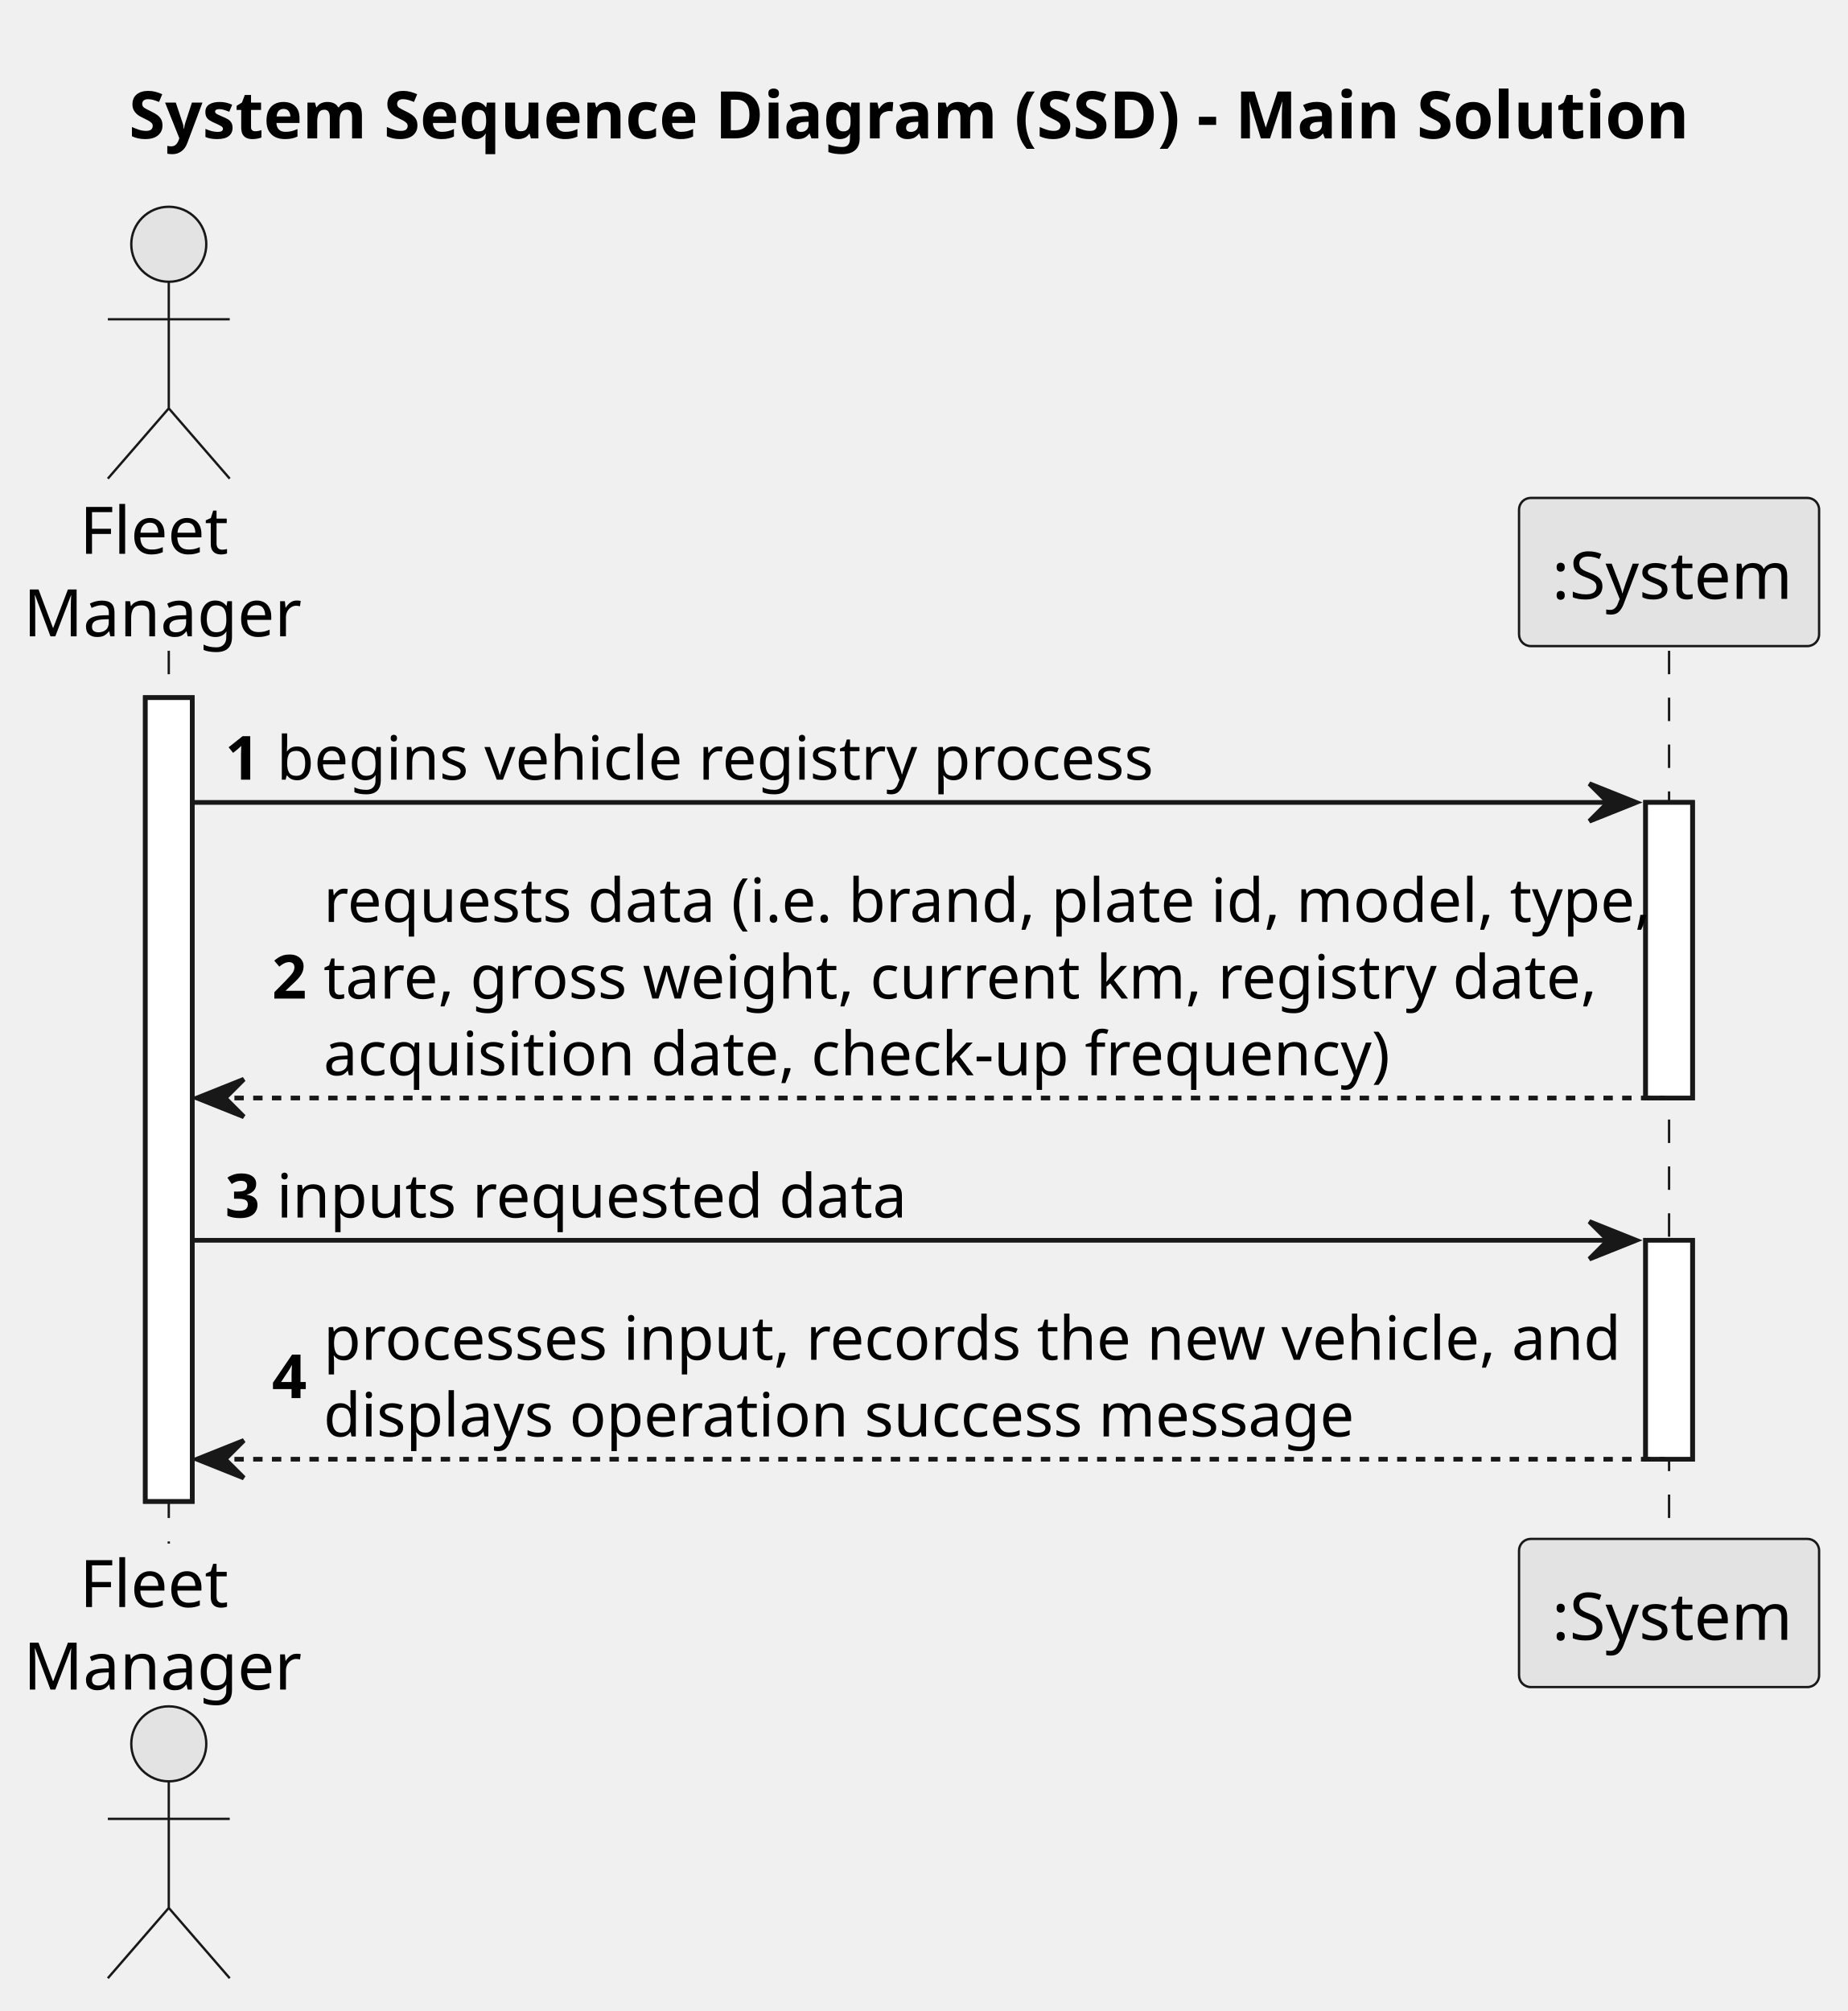
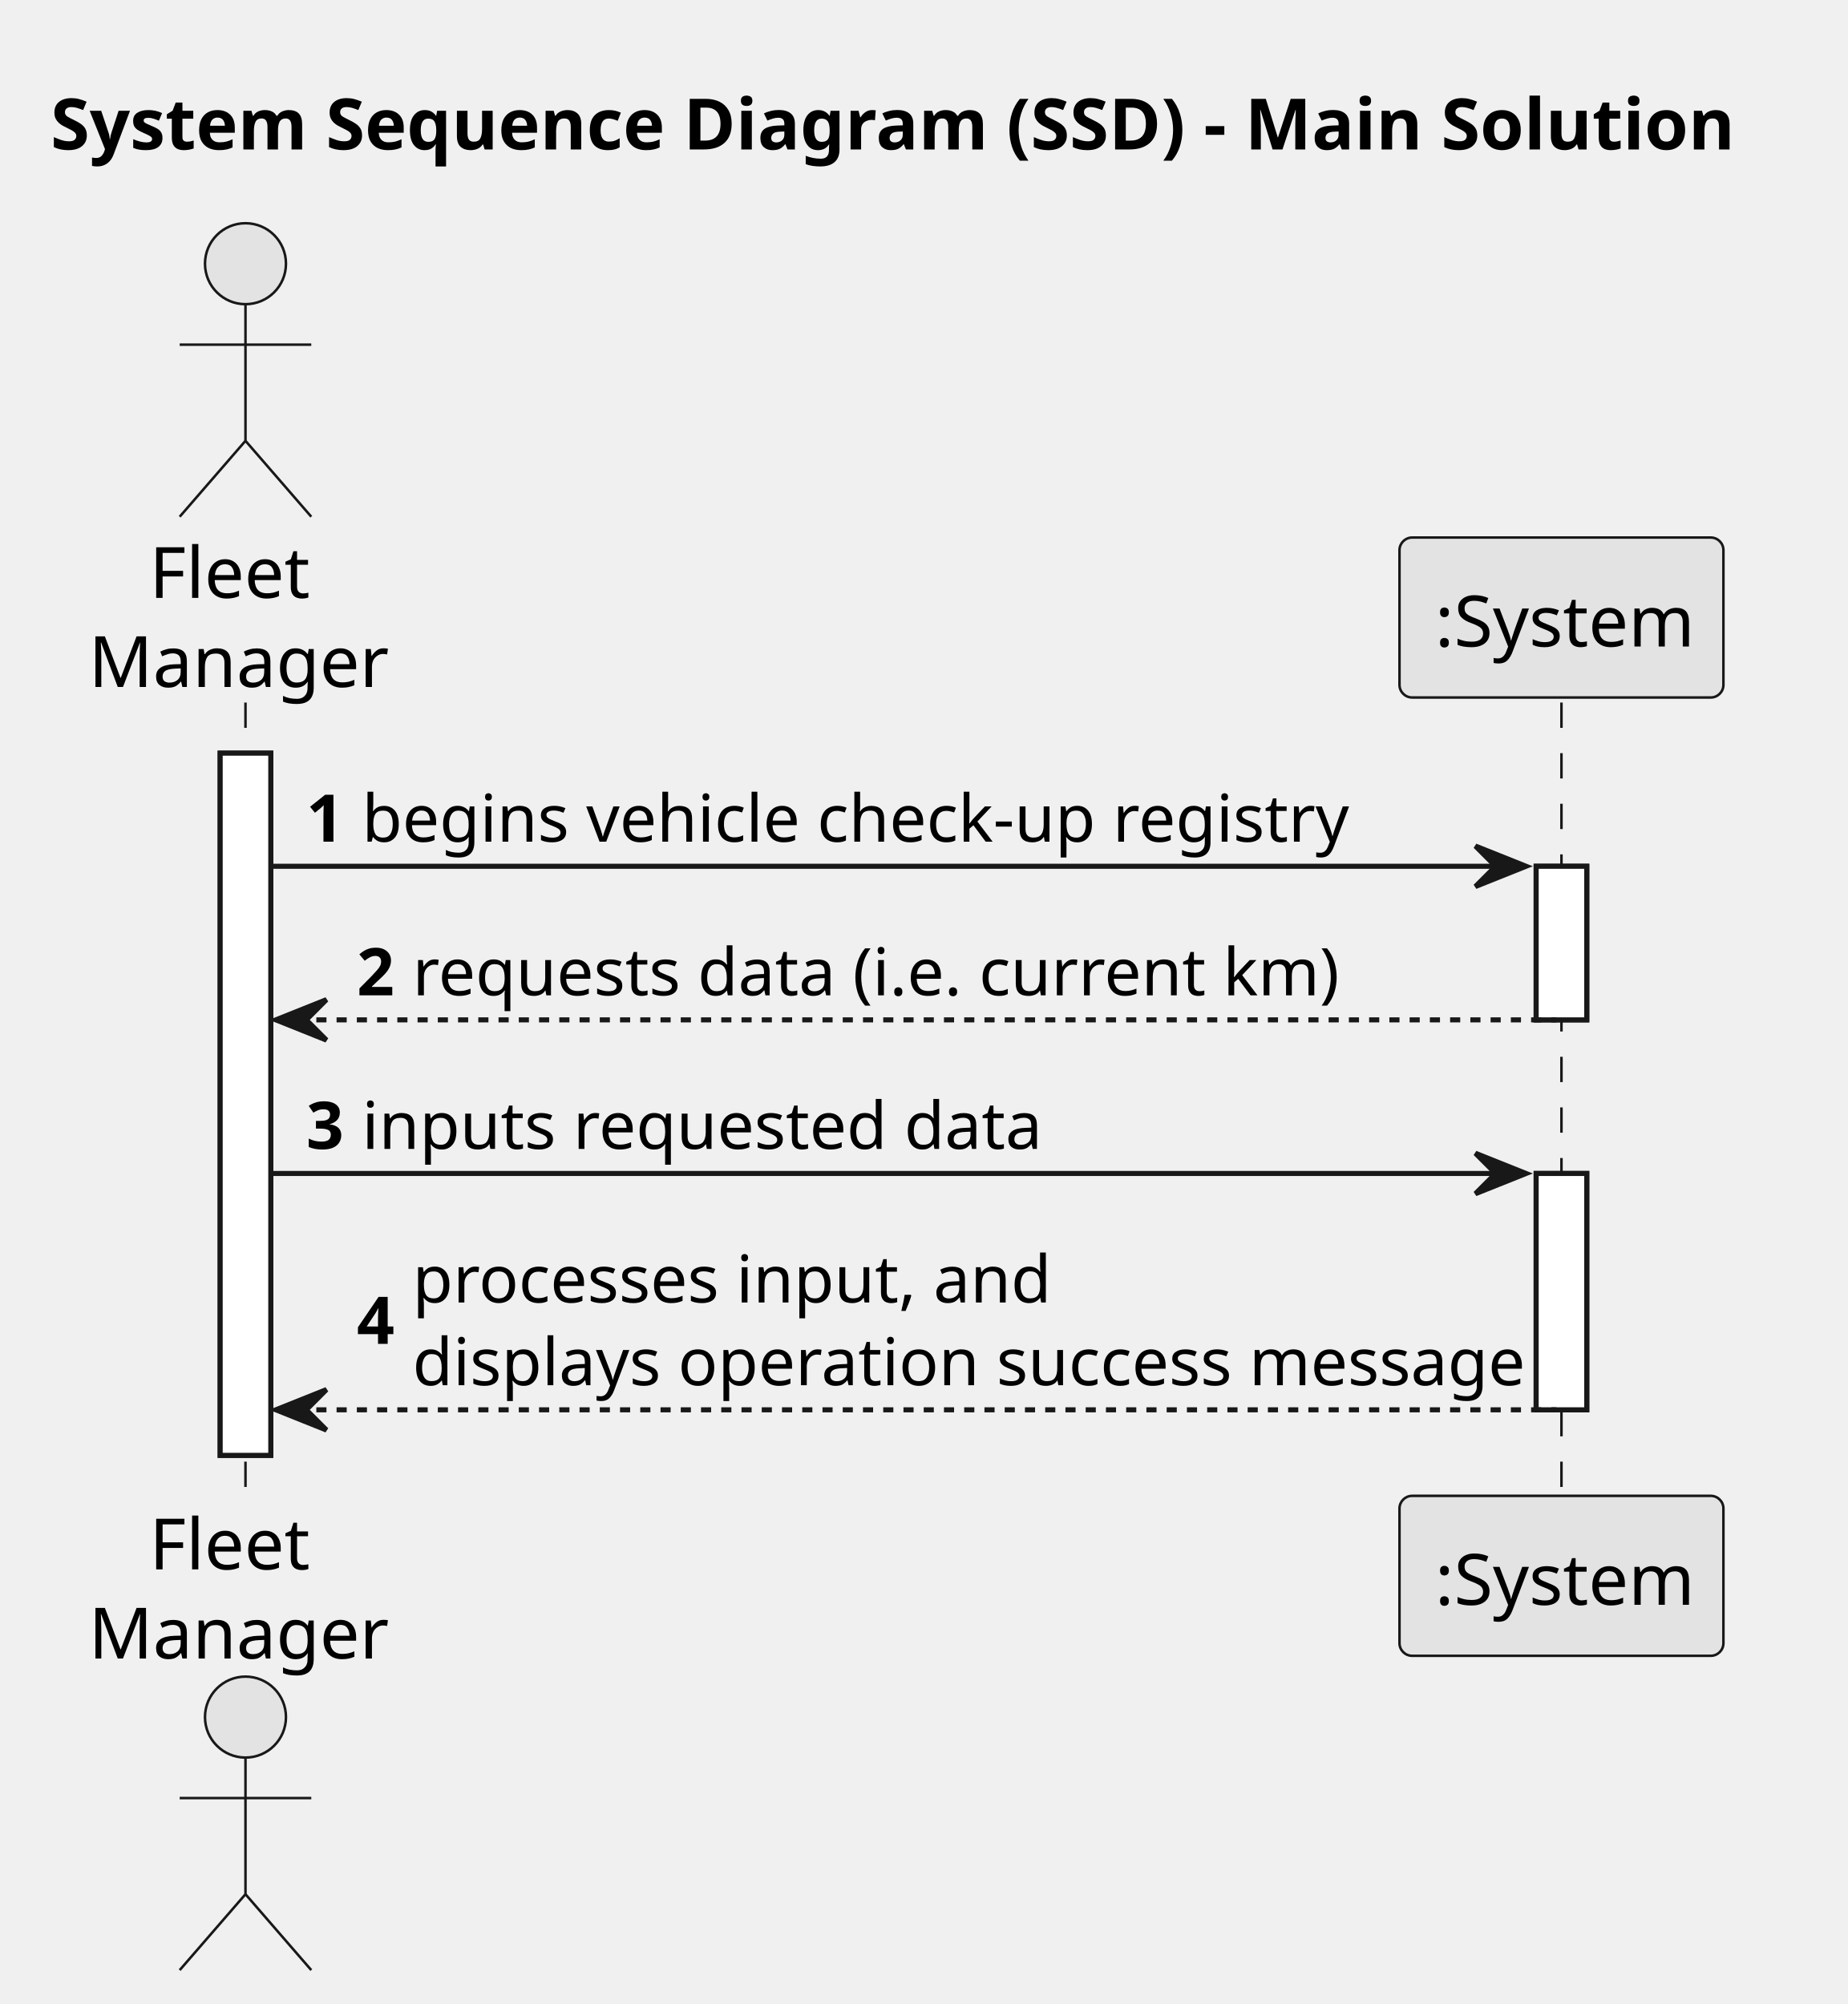
- <svg xmlns="http://www.w3.org/2000/svg" contentStyleType="text/css" height="429px" preserveAspectRatio="none" style="width:394px;height:429px;background:#FFFFFF;" version="1.1" viewBox="0 0 394 429" width="394px" zoomAndPan="magnify">
+ <svg xmlns="http://www.w3.org/2000/svg" contentStyleType="text/css" height="396px" preserveAspectRatio="none" style="width:365px;height:396px;background:#FFFFFF;" version="1.1" viewBox="0 0 365 396" width="365px" zoomAndPan="magnify">
  <defs />
  <g>
-     <text fill="#000000" font-family="sans-serif" font-size="14" font-weight="bold" lengthAdjust="spacing" textLength="337" x="27.5" y="29.533">System Sequence Diagram (SSD) - Main Solution</text>
-     <rect fill="#FFFFFF" height="171.461" style="stroke:#181818;stroke-width:1.0;" width="10" x="31" y="148.828" />
-     <rect fill="#FFFFFF" height="63.055" style="stroke:#181818;stroke-width:1.0;" width="10" x="351" y="171.18" />
-     <rect fill="#FFFFFF" height="46.703" style="stroke:#181818;stroke-width:1.0;" width="10" x="351" y="264.586" />
-     <line style="stroke:#181818;stroke-width:0.5;stroke-dasharray:5.0,5.0;" x1="36" x2="36" y1="138.828" y2="329.289" />
-     <line style="stroke:#181818;stroke-width:0.5;stroke-dasharray:5.0,5.0;" x1="356" x2="356" y1="138.828" y2="329.289" />
-     <text fill="#000000" font-family="sans-serif" font-size="14" lengthAdjust="spacing" textLength="32" x="17" y="118.143">Fleet</text>
-     <text fill="#000000" font-family="sans-serif" font-size="14" lengthAdjust="spacing" textLength="56" x="5" y="135.752">Manager</text>
-     <ellipse cx="36" cy="52.109" fill="#E3E3E3" rx="8" ry="8" style="stroke:#181818;stroke-width:0.5;" />
-     <path d="M36,60.109 L36,87.109 M23,68.109 L49,68.109 M36,87.109 L23,102.109 M36,87.109 L49,102.109 " fill="none" style="stroke:#181818;stroke-width:0.5;" />
-     <text fill="#000000" font-family="sans-serif" font-size="14" lengthAdjust="spacing" textLength="32" x="17" y="342.822">Fleet</text>
-     <text fill="#000000" font-family="sans-serif" font-size="14" lengthAdjust="spacing" textLength="56" x="5" y="360.432">Manager</text>
-     <ellipse cx="36" cy="372.008" fill="#E3E3E3" rx="8" ry="8" style="stroke:#181818;stroke-width:0.5;" />
-     <path d="M36,380.008 L36,407.008 M23,388.008 L49,388.008 M36,407.008 L23,422.008 M36,407.008 L49,422.008 " fill="none" style="stroke:#181818;stroke-width:0.5;" />
-     <rect fill="#E3E3E3" height="31.609" rx="2.5" ry="2.5" style="stroke:#181818;stroke-width:0.5;" width="64" x="324" y="106.219" />
-     <text fill="#000000" font-family="sans-serif" font-size="14" lengthAdjust="spacing" textLength="50" x="331" y="127.752">:System</text>
-     <rect fill="#E3E3E3" height="31.609" rx="2.5" ry="2.5" style="stroke:#181818;stroke-width:0.5;" width="64" x="324" y="328.289" />
-     <text fill="#000000" font-family="sans-serif" font-size="14" lengthAdjust="spacing" textLength="50" x="331" y="349.822">:System</text>
-     <rect fill="#FFFFFF" height="171.461" style="stroke:#181818;stroke-width:1.0;" width="10" x="31" y="148.828" />
-     <rect fill="#FFFFFF" height="63.055" style="stroke:#181818;stroke-width:1.0;" width="10" x="351" y="171.18" />
-     <rect fill="#FFFFFF" height="46.703" style="stroke:#181818;stroke-width:1.0;" width="10" x="351" y="264.586" />
-     <polygon fill="#181818" points="339,167.18,349,171.18,339,175.18,343,171.18" style="stroke:#181818;stroke-width:1.0;" />
-     <line style="stroke:#181818;stroke-width:1.0;" x1="41" x2="345" y1="171.18" y2="171.18" />
-     <text fill="#000000" font-family="sans-serif" font-size="13" font-weight="bold" lengthAdjust="spacing" textLength="7" x="48" y="166.323">1</text>
-     <text fill="#000000" font-family="sans-serif" font-size="13" lengthAdjust="spacing" textLength="178" x="59" y="166.323">begins vehicle registry process</text>
-     <polygon fill="#181818" points="52,230.234,42,234.234,52,238.234,48,234.234" style="stroke:#181818;stroke-width:1.0;" />
-     <line style="stroke:#181818;stroke-width:1.0;stroke-dasharray:2.0,2.0;" x1="46" x2="355" y1="234.234" y2="234.234" />
-     <text fill="#000000" font-family="sans-serif" font-size="13" font-weight="bold" lengthAdjust="spacing" textLength="7" x="58" y="213.026">2</text>
-     <text fill="#000000" font-family="sans-serif" font-size="13" lengthAdjust="spacing" textLength="271" x="69" y="196.675">requests data (i.e. brand, plate id, model, type,</text>
-     <text fill="#000000" font-family="sans-serif" font-size="13" lengthAdjust="spacing" textLength="257" x="69" y="213.026">tare, gross weight, current km, registry date,</text>
-     <text fill="#000000" font-family="sans-serif" font-size="13" lengthAdjust="spacing" textLength="216" x="69" y="229.378">acquisition date, check-up frequency)</text>
-     <polygon fill="#181818" points="339,260.586,349,264.586,339,268.586,343,264.586" style="stroke:#181818;stroke-width:1.0;" />
-     <line style="stroke:#181818;stroke-width:1.0;" x1="41" x2="345" y1="264.586" y2="264.586" />
-     <text fill="#000000" font-family="sans-serif" font-size="13" font-weight="bold" lengthAdjust="spacing" textLength="7" x="48" y="259.729">3</text>
-     <text fill="#000000" font-family="sans-serif" font-size="13" lengthAdjust="spacing" textLength="125" x="59" y="259.729">inputs requested data</text>
-     <polygon fill="#181818" points="52,307.289,42,311.289,52,315.289,48,311.289" style="stroke:#181818;stroke-width:1.0;" />
-     <line style="stroke:#181818;stroke-width:1.0;stroke-dasharray:2.0,2.0;" x1="46" x2="355" y1="311.289" y2="311.289" />
-     <text fill="#000000" font-family="sans-serif" font-size="13" font-weight="bold" lengthAdjust="spacing" textLength="7" x="58" y="298.257">4</text>
-     <text fill="#000000" font-family="sans-serif" font-size="13" lengthAdjust="spacing" textLength="264" x="69" y="290.081">processes input, records the new vehicle, and</text>
-     <text fill="#000000" font-family="sans-serif" font-size="13" lengthAdjust="spacing" textLength="215" x="69" y="306.433">displays operation success message</text>
+     <text fill="#000000" font-family="sans-serif" font-size="14" font-weight="bold" lengthAdjust="spacing" textLength="337" x="10" y="29.533">System Sequence Diagram (SSD) - Main Solution</text>
+     <rect fill="#FFFFFF" height="138.758" style="stroke:#181818;stroke-width:1.0;" width="10" x="43.5" y="148.828" />
+     <rect fill="#FFFFFF" height="30.352" style="stroke:#181818;stroke-width:1.0;" width="10" x="303.5" y="171.18" />
+     <rect fill="#FFFFFF" height="46.703" style="stroke:#181818;stroke-width:1.0;" width="10" x="303.5" y="231.883" />
+     <line style="stroke:#181818;stroke-width:0.5;stroke-dasharray:5.0,5.0;" x1="48.5" x2="48.5" y1="138.828" y2="296.586" />
+     <line style="stroke:#181818;stroke-width:0.5;stroke-dasharray:5.0,5.0;" x1="308.5" x2="308.5" y1="138.828" y2="296.586" />
+     <text fill="#000000" font-family="sans-serif" font-size="14" lengthAdjust="spacing" textLength="32" x="29.5" y="118.143">Fleet</text>
+     <text fill="#000000" font-family="sans-serif" font-size="14" lengthAdjust="spacing" textLength="56" x="17.5" y="135.752">Manager</text>
+     <ellipse cx="48.5" cy="52.109" fill="#E3E3E3" rx="8" ry="8" style="stroke:#181818;stroke-width:0.5;" />
+     <path d="M48.5,60.109 L48.5,87.109 M35.5,68.109 L61.5,68.109 M48.5,87.109 L35.5,102.109 M48.5,87.109 L61.5,102.109 " fill="none" style="stroke:#181818;stroke-width:0.5;" />
+     <text fill="#000000" font-family="sans-serif" font-size="14" lengthAdjust="spacing" textLength="32" x="29.5" y="310.119">Fleet</text>
+     <text fill="#000000" font-family="sans-serif" font-size="14" lengthAdjust="spacing" textLength="56" x="17.5" y="327.728">Manager</text>
+     <ellipse cx="48.5" cy="339.305" fill="#E3E3E3" rx="8" ry="8" style="stroke:#181818;stroke-width:0.5;" />
+     <path d="M48.5,347.305 L48.5,374.305 M35.5,355.305 L61.5,355.305 M48.5,374.305 L35.5,389.305 M48.5,374.305 L61.5,389.305 " fill="none" style="stroke:#181818;stroke-width:0.5;" />
+     <rect fill="#E3E3E3" height="31.609" rx="2.5" ry="2.5" style="stroke:#181818;stroke-width:0.5;" width="64" x="276.5" y="106.219" />
+     <text fill="#000000" font-family="sans-serif" font-size="14" lengthAdjust="spacing" textLength="50" x="283.5" y="127.752">:System</text>
+     <rect fill="#E3E3E3" height="31.609" rx="2.5" ry="2.5" style="stroke:#181818;stroke-width:0.5;" width="64" x="276.5" y="295.586" />
+     <text fill="#000000" font-family="sans-serif" font-size="14" lengthAdjust="spacing" textLength="50" x="283.5" y="317.119">:System</text>
+     <rect fill="#FFFFFF" height="138.758" style="stroke:#181818;stroke-width:1.0;" width="10" x="43.5" y="148.828" />
+     <rect fill="#FFFFFF" height="30.352" style="stroke:#181818;stroke-width:1.0;" width="10" x="303.5" y="171.18" />
+     <rect fill="#FFFFFF" height="46.703" style="stroke:#181818;stroke-width:1.0;" width="10" x="303.5" y="231.883" />
+     <polygon fill="#181818" points="291.5,167.18,301.5,171.18,291.5,175.18,295.5,171.18" style="stroke:#181818;stroke-width:1.0;" />
+     <line style="stroke:#181818;stroke-width:1.0;" x1="53.5" x2="297.5" y1="171.18" y2="171.18" />
+     <text fill="#000000" font-family="sans-serif" font-size="13" font-weight="bold" lengthAdjust="spacing" textLength="7" x="60.5" y="166.323">1</text>
+     <text fill="#000000" font-family="sans-serif" font-size="13" lengthAdjust="spacing" textLength="185" x="71.5" y="166.323">begins vehicle check-up registry</text>
+     <polygon fill="#181818" points="64.5,197.531,54.5,201.531,64.5,205.531,60.5,201.531" style="stroke:#181818;stroke-width:1.0;" />
+     <line style="stroke:#181818;stroke-width:1.0;stroke-dasharray:2.0,2.0;" x1="58.5" x2="307.5" y1="201.531" y2="201.531" />
+     <text fill="#000000" font-family="sans-serif" font-size="13" font-weight="bold" lengthAdjust="spacing" textLength="7" x="70.5" y="196.675">2</text>
+     <text fill="#000000" font-family="sans-serif" font-size="13" lengthAdjust="spacing" textLength="179" x="81.5" y="196.675">requests data (i.e.  current km)</text>
+     <polygon fill="#181818" points="291.5,227.883,301.5,231.883,291.5,235.883,295.5,231.883" style="stroke:#181818;stroke-width:1.0;" />
+     <line style="stroke:#181818;stroke-width:1.0;" x1="53.5" x2="297.5" y1="231.883" y2="231.883" />
+     <text fill="#000000" font-family="sans-serif" font-size="13" font-weight="bold" lengthAdjust="spacing" textLength="7" x="60.5" y="227.026">3</text>
+     <text fill="#000000" font-family="sans-serif" font-size="13" lengthAdjust="spacing" textLength="125" x="71.5" y="227.026">inputs requested data</text>
+     <polygon fill="#181818" points="64.5,274.586,54.5,278.586,64.5,282.586,60.5,278.586" style="stroke:#181818;stroke-width:1.0;" />
+     <line style="stroke:#181818;stroke-width:1.0;stroke-dasharray:2.0,2.0;" x1="58.5" x2="307.5" y1="278.586" y2="278.586" />
+     <text fill="#000000" font-family="sans-serif" font-size="13" font-weight="bold" lengthAdjust="spacing" textLength="7" x="70.5" y="265.554">4</text>
+     <text fill="#000000" font-family="sans-serif" font-size="13" lengthAdjust="spacing" textLength="121" x="81.5" y="257.378">processes input, and</text>
+     <text fill="#000000" font-family="sans-serif" font-size="13" lengthAdjust="spacing" textLength="215" x="81.5" y="273.729">displays operation success message</text>
  </g>
</svg>
